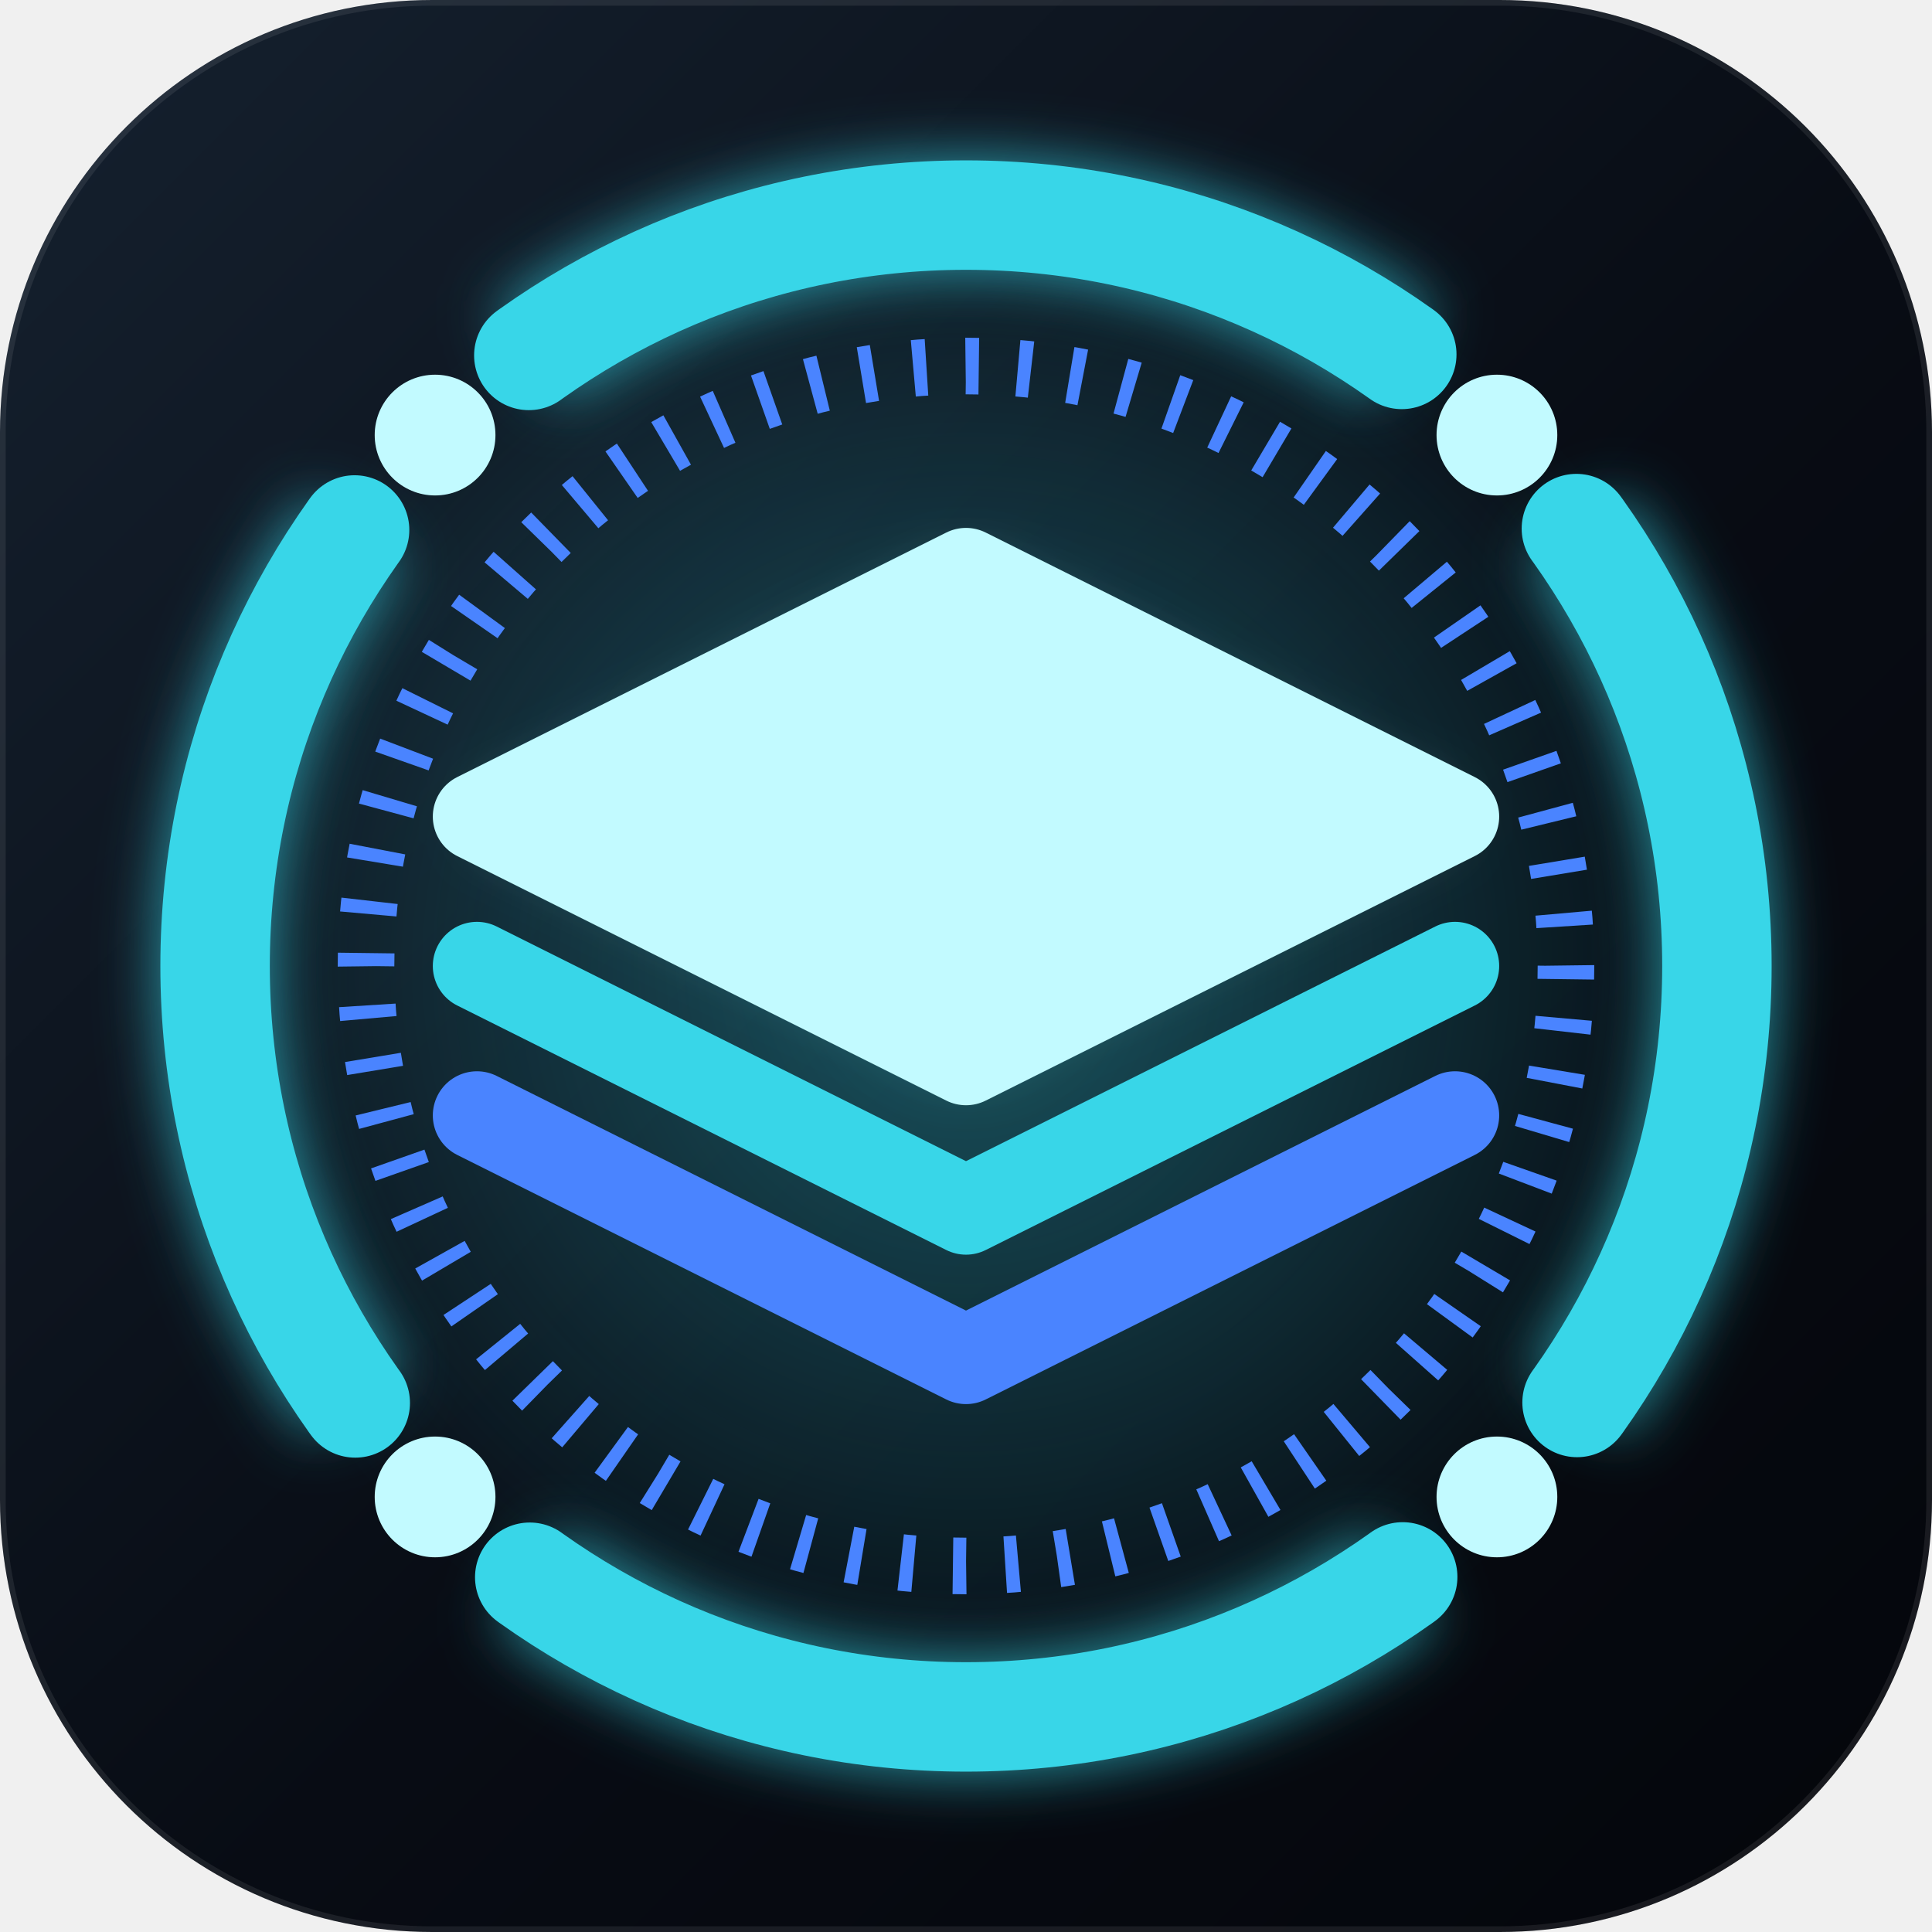
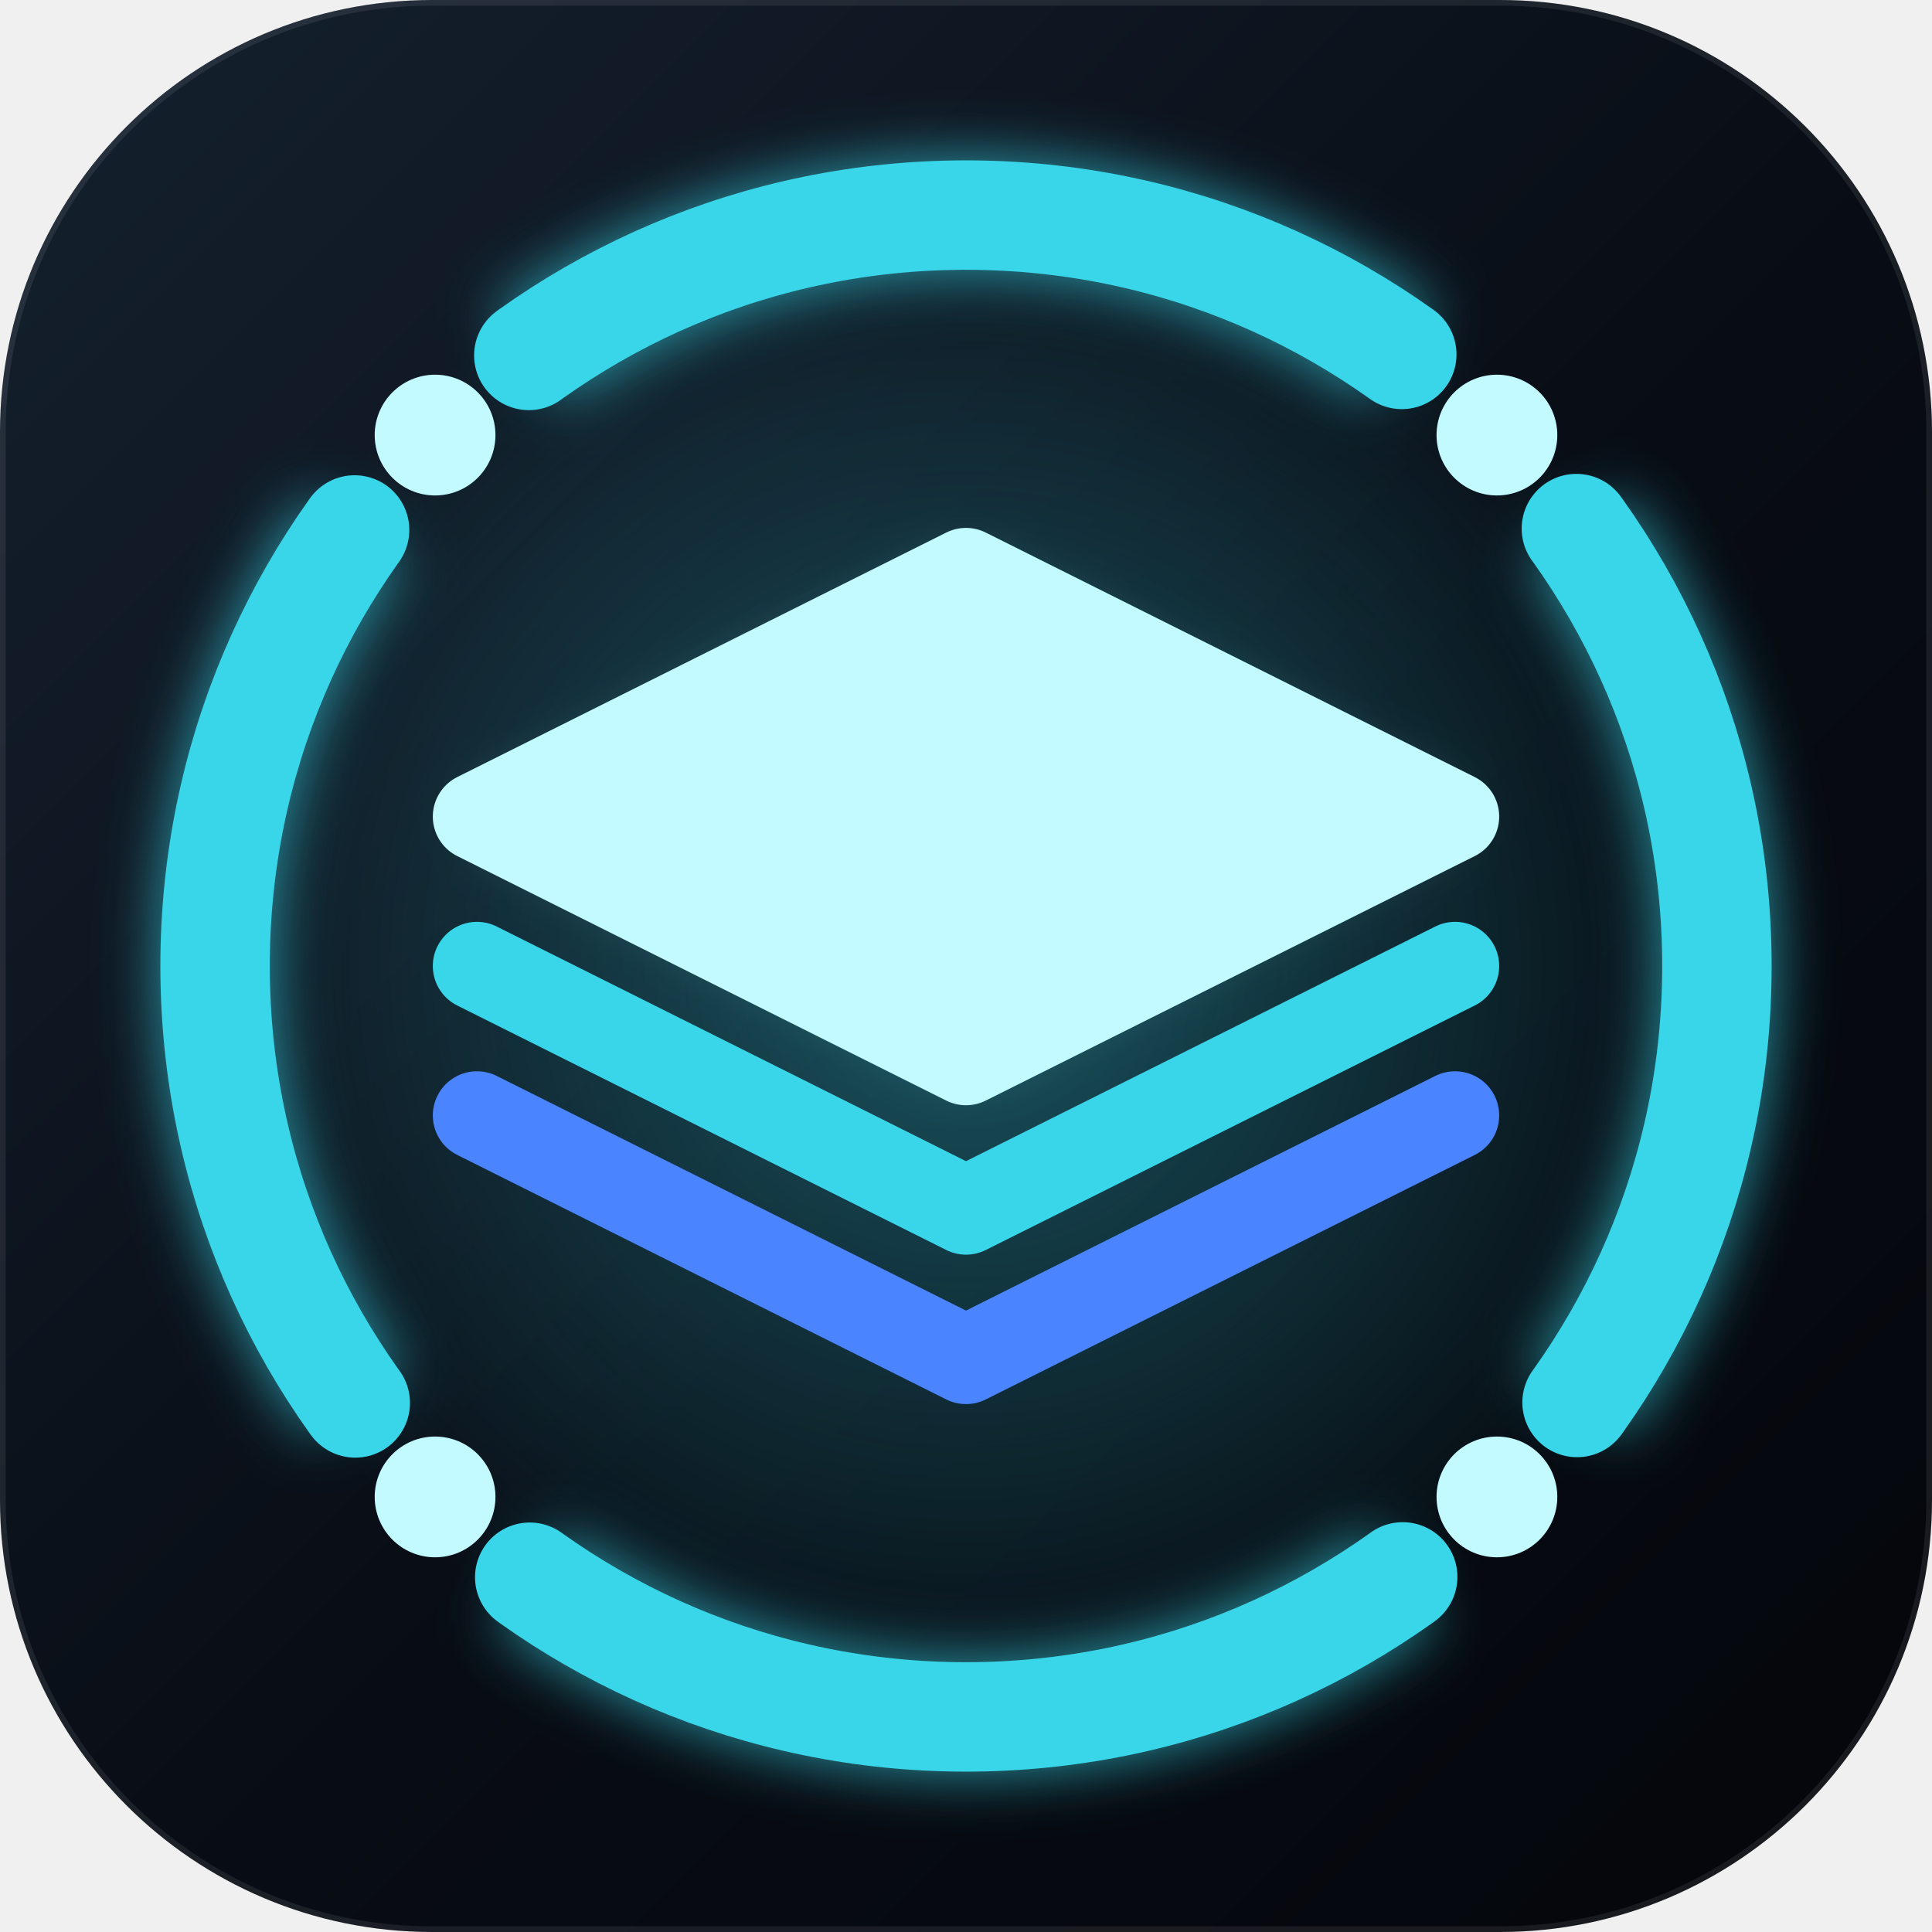
<svg xmlns="http://www.w3.org/2000/svg" viewBox="0 0 1024 1024" width="1024" height="1024">
  <defs>
    <linearGradient id="t-bg" gradientUnits="userSpaceOnUse" x1="0" y1="0" x2="1024" y2="1024">
      <stop offset="0" stop-color="#15212f" />
      <stop offset=".55" stop-color="#080c14" />
      <stop offset="1" stop-color="#04060b" />
    </linearGradient>
    <radialGradient id="t-halo" gradientUnits="userSpaceOnUse" cx="512" cy="512" r="420">
      <stop offset="0" stop-color="#38d6e8" stop-opacity=".35" />
      <stop offset="1" stop-color="#38d6e8" stop-opacity="0" />
    </radialGradient>
    <filter id="r-glow" x="-50%" y="-50%" width="200%" height="200%">
      <feGaussianBlur stdDeviation="16" />
    </filter>
  </defs>
  <rect x="0" y="0" width="1024" height="1024" rx="229" fill="url(#t-bg)" />
  <rect x="0" y="0" width="1024" height="1024" rx="229" fill="url(#t-halo)" />
  <rect x="1.5" y="1.5" width="1021" height="1021" rx="227.5" fill="none" stroke="#fff" stroke-opacity=".08" stroke-width="3" />
  <g>
    <g filter="url(#r-glow)" opacity=".7">
      <circle cx="512" cy="512" r="398" fill="none" stroke-width="58" stroke-dasharray="493.8 131.3" stroke-dashoffset="246.9" stroke="#38d6e8" />
      <g transform="translate(512 512) scale(0.9) translate(-512 -494)">
        <path d="M512 262L800 406L512 550L224 406Z" fill="#7ff0fb" />
      </g>
    </g>
-     <circle cx="512" cy="512" r="318" fill="none" stroke-width="30" stroke-dasharray="7 20.75" stroke="#4a84ff" />
    <circle cx="512" cy="512" r="398" fill="none" stroke-width="58" stroke-dasharray="493.8 131.3" stroke-dashoffset="246.9" stroke="#38d6e8" stroke-linecap="round" />
    <g fill="#c2faff">
      <circle cx="793.4" cy="793.4" r="32" />
      <circle cx="230.6" cy="793.4" r="32" />
      <circle cx="230.6" cy="230.6" r="32" />
      <circle cx="793.4" cy="230.6" r="32" />
    </g>
    <g transform="translate(512 512) scale(0.9) translate(-512 -494)">
      <path d="M224 582L512 726L800 582" fill="none" stroke="#4a84ff" stroke-width="52" stroke-linecap="round" stroke-linejoin="round" />
      <path d="M224 494L512 638L800 494" fill="none" stroke="#38d6e8" stroke-width="52" stroke-linecap="round" stroke-linejoin="round" />
      <path d="M512 262L800 406L512 550L224 406Z" fill="#c2faff" stroke="#c2faff" stroke-width="52" stroke-linejoin="round" />
    </g>
  </g>
</svg>
